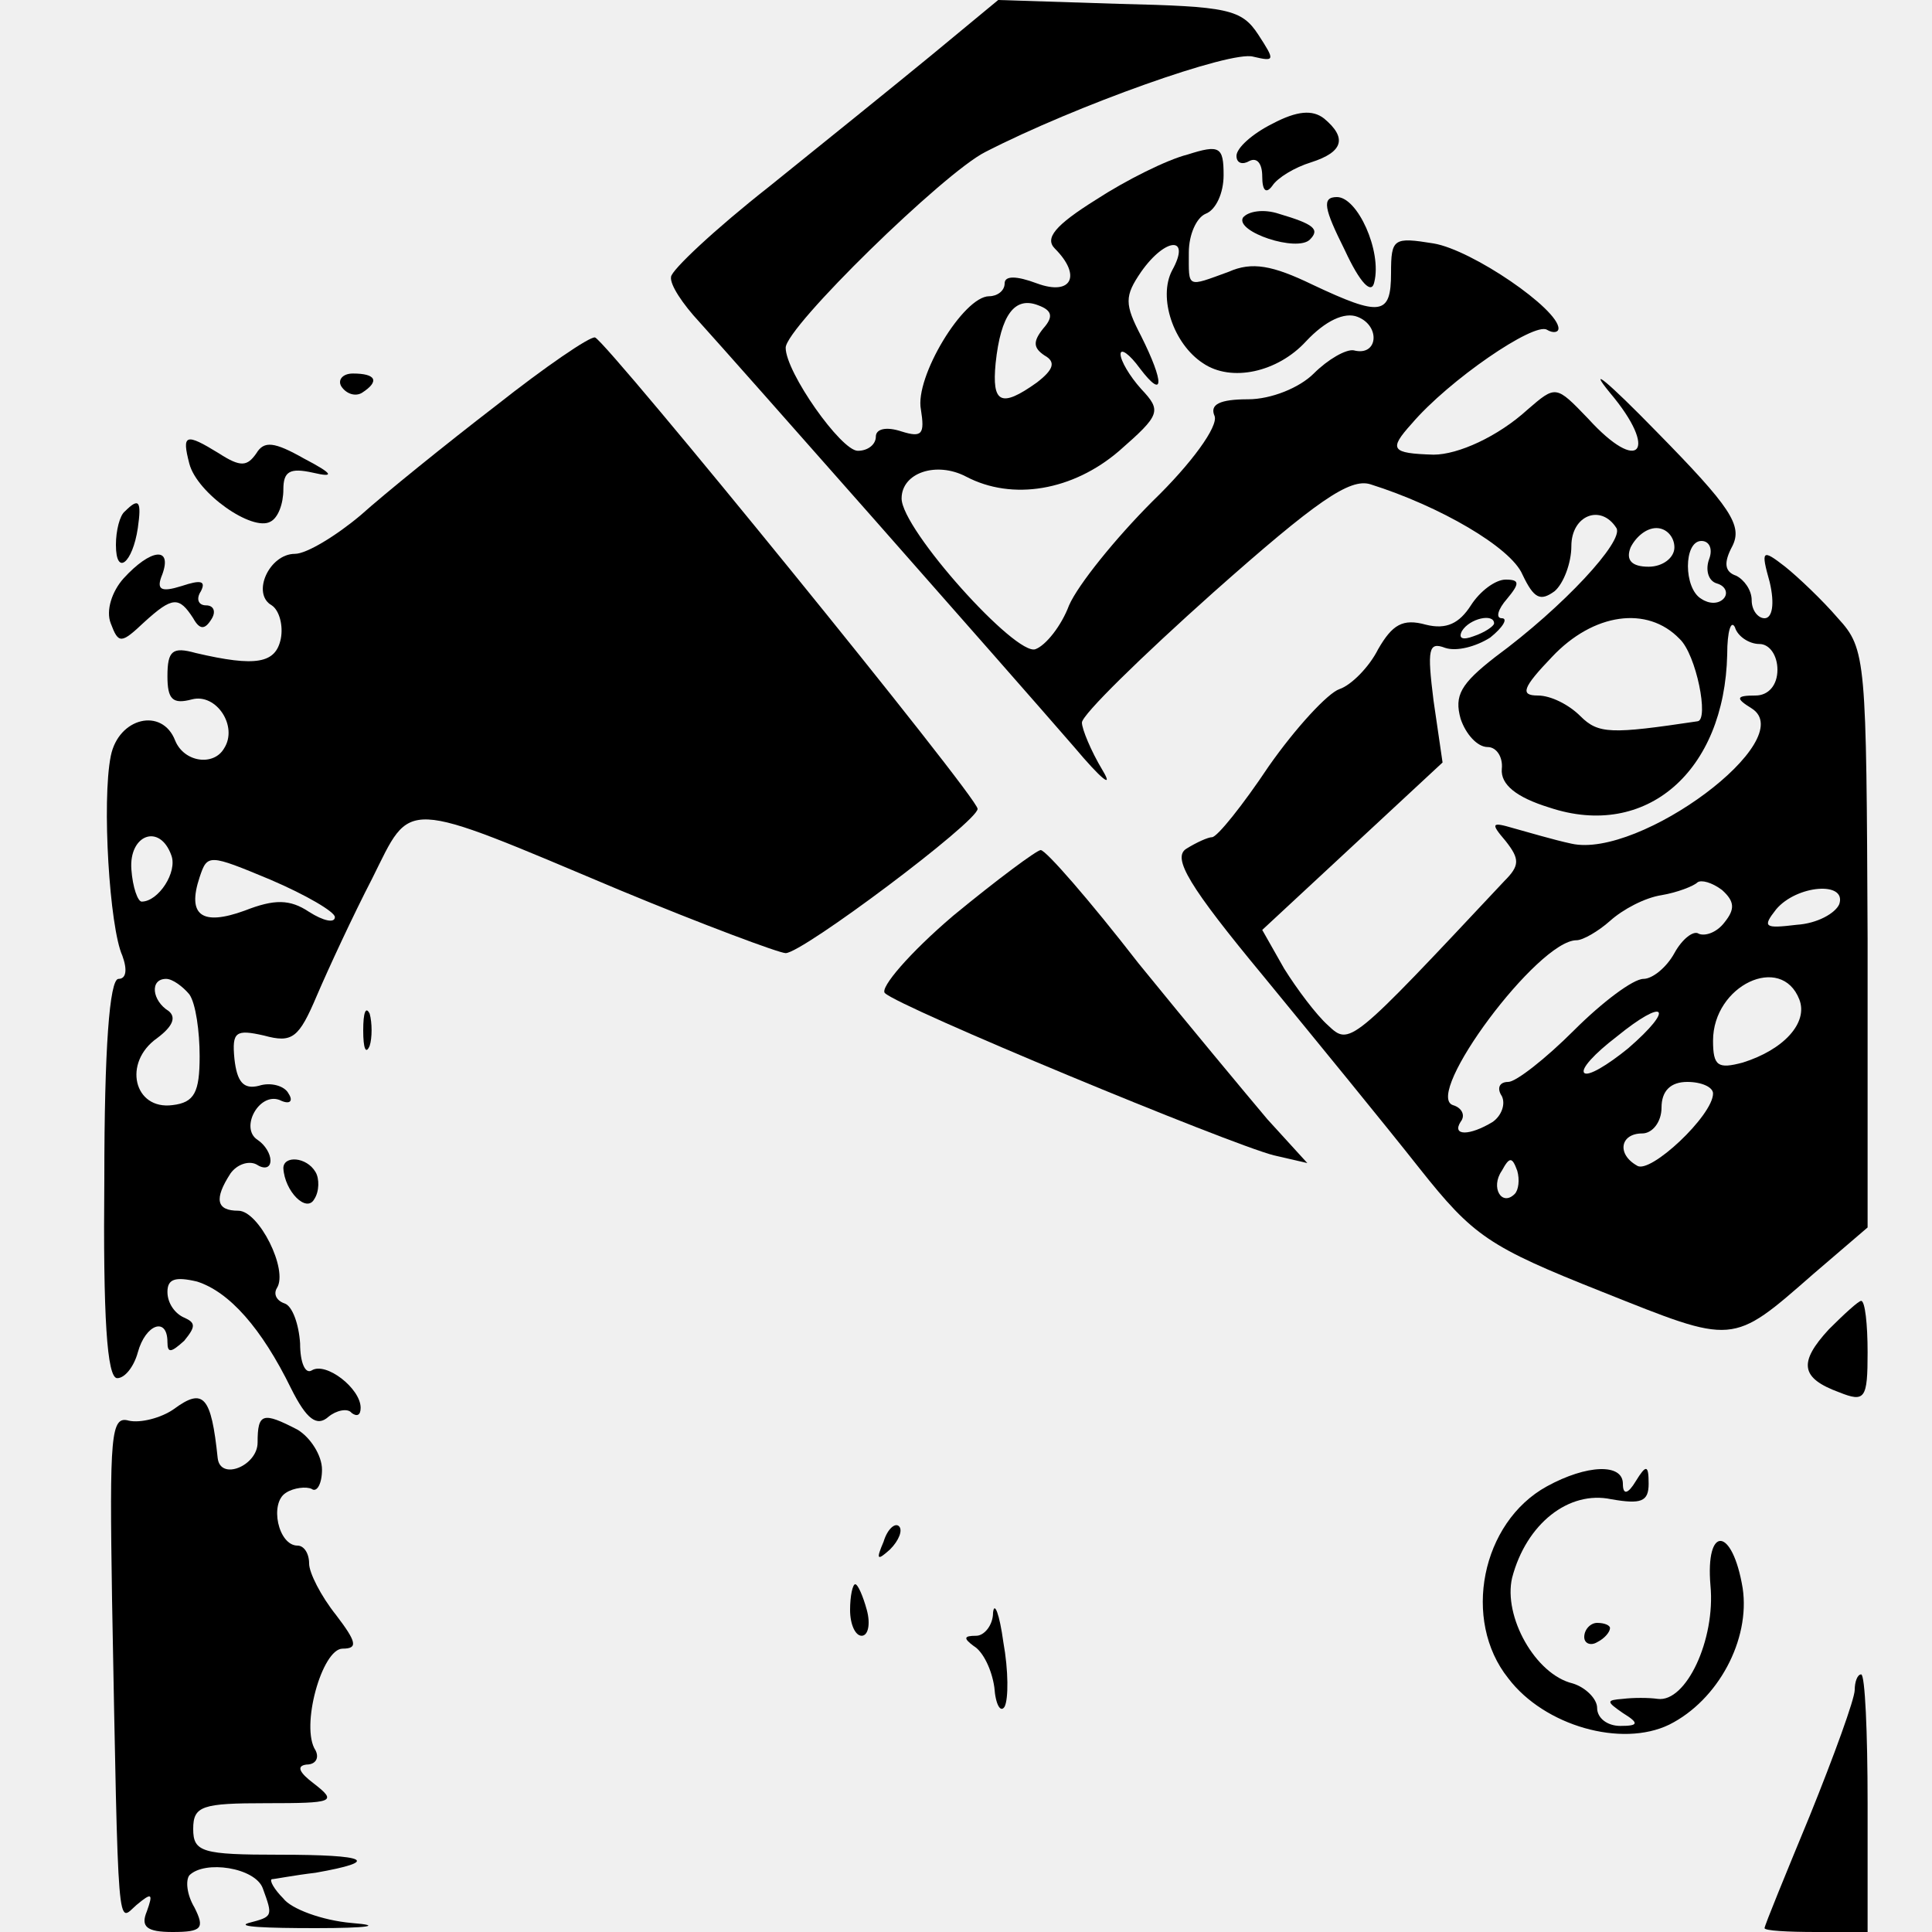
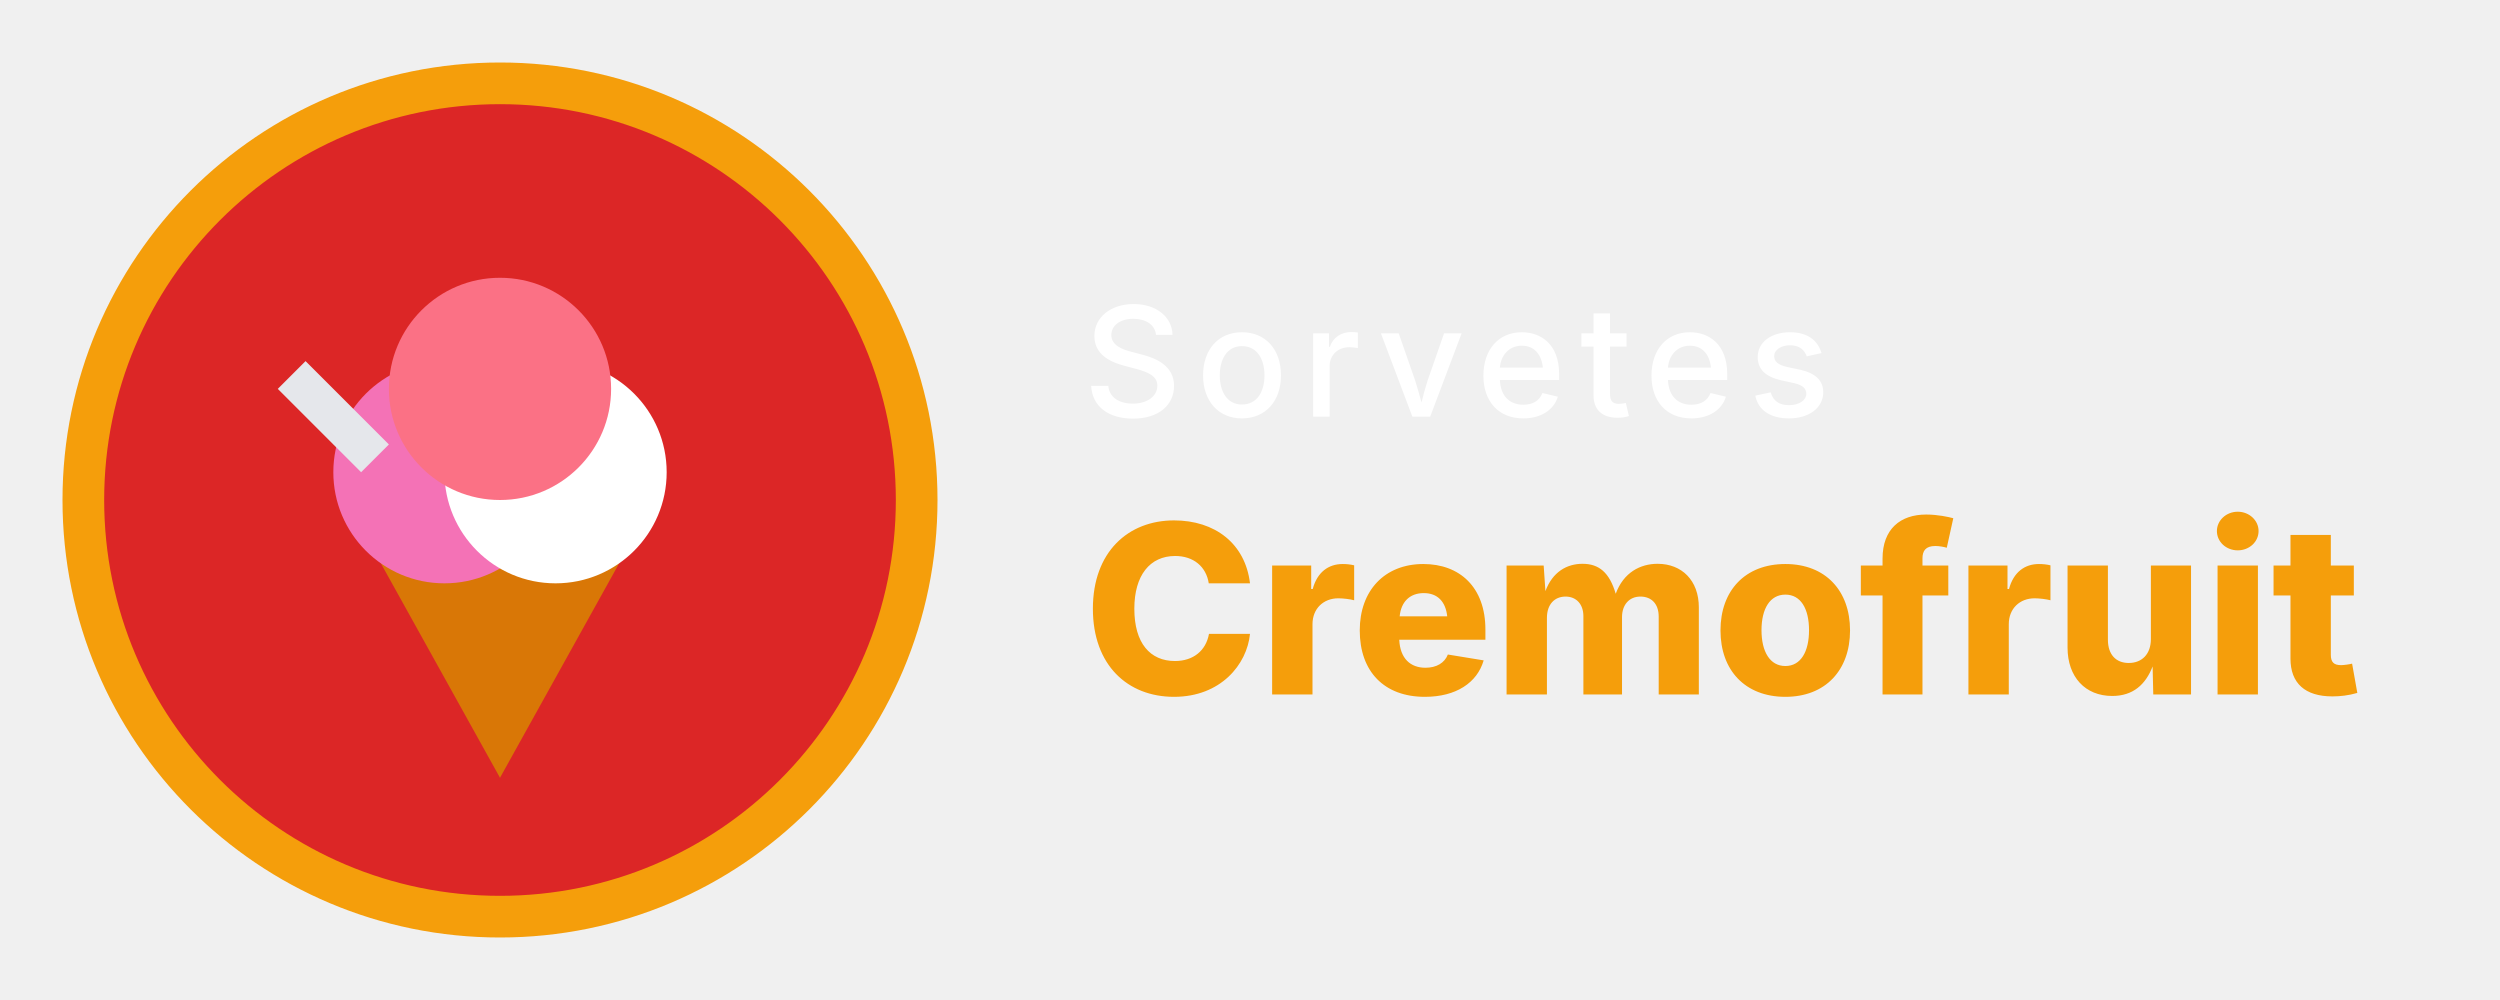
- <svg xmlns="http://www.w3.org/2000/svg" version="1.0" width="150pt" height="150pt" viewBox="0 0 150 150" preserveAspectRatio="xMidYMid meet">
-   <g transform="translate(0,150) scale(0.1,-0.1)" fill="#000000" stroke="none">
-     <path d="M723 1457 c-28 -23 -85 -69 -126 -102 -42 -33 -76 -65 -76 -70 -1 -6 9 -21 22 -35 29 -32 239 -270 291 -330 21 -25 31 -33 22 -18 -9 15 -16 32 -16 37 0 6 46 51 102 101 80 71 106 89 122 84 54 -17 109 -49 118 -70 9 -19 14 -21 25 -13 7 6 13 22 13 35 0 24 23 33 35 14 6 -10 -41 -61 -94 -100 -27 -21 -32 -30 -27 -48 4 -12 13 -22 21 -22 7 0 12 -8 11 -17 -1 -12 11 -22 37 -30 75 -25 136 28 138 119 0 18 3 27 6 21 2 -7 11 -13 19 -13 8 0 14 -9 14 -20 0 -12 -7 -20 -17 -20 -15 0 -16 -2 -3 -10 38 -24 -87 -117 -140 -105 -14 3 -34 9 -45 12 -17 5 -18 4 -6 -10 11 -14 11 -19 -1 -31 -120 -128 -120 -128 -137 -112 -9 8 -24 28 -34 44 l-17 30 70 65 70 65 -7 48 c-5 40 -4 46 9 41 9 -3 24 1 35 8 10 8 14 15 9 15 -5 0 -3 7 4 15 10 12 10 15 -1 15 -8 0 -20 -9 -27 -20 -9 -14 -19 -19 -35 -15 -18 5 -26 0 -37 -19 -7 -14 -21 -28 -30 -31 -9 -3 -34 -30 -55 -60 -20 -30 -40 -55 -44 -55 -3 0 -12 -4 -20 -9 -11 -7 2 -29 60 -99 41 -50 95 -116 121 -149 42 -53 54 -61 142 -96 103 -41 100 -42 164 14 l42 36 0 224 c-1 217 -1 225 -23 249 -12 14 -31 32 -41 40 -18 14 -19 13 -12 -12 4 -17 2 -28 -4 -28 -5 0 -10 6 -10 14 0 8 -6 16 -12 19 -9 3 -10 10 -3 23 8 16 -1 30 -59 89 -38 39 -54 52 -36 30 38 -45 23 -64 -17 -20 -25 26 -25 26 -47 7 -23 -21 -54 -35 -73 -35 -33 1 -35 4 -17 24 29 34 95 79 105 73 5 -3 9 -2 9 1 0 15 -67 61 -97 66 -31 5 -33 4 -33 -23 0 -33 -8 -34 -61 -9 -31 15 -47 18 -65 10 -33 -12 -31 -13 -31 15 0 14 6 27 13 30 8 3 14 16 14 30 0 22 -3 24 -28 16 -16 -4 -48 -20 -71 -35 -32 -20 -40 -30 -32 -38 21 -21 13 -37 -14 -27 -16 6 -25 6 -25 0 0 -6 -6 -10 -12 -10 -20 0 -58 -63 -53 -88 3 -19 1 -22 -15 -17 -12 4 -20 2 -20 -4 0 -6 -6 -11 -14 -11 -13 0 -56 61 -56 80 0 16 123 136 155 152 70 36 191 79 208 74 17 -4 17 -3 4 17 -13 20 -24 22 -108 24 l-94 3 -52 -43z m187 -167 c-11 -21 1 -57 24 -72 22 -15 58 -7 80 17 15 16 30 23 40 19 18 -7 16 -31 -3 -26 -6 1 -20 -7 -31 -18 -11 -11 -33 -20 -51 -20 -22 0 -30 -4 -26 -13 3 -8 -18 -37 -48 -66 -29 -29 -58 -65 -65 -81 -6 -16 -18 -31 -26 -34 -15 -6 -104 93 -104 117 0 20 27 29 50 17 36 -19 83 -11 119 20 32 28 33 31 17 48 -9 10 -16 22 -16 27 0 5 7 0 15 -11 19 -25 19 -11 1 25 -13 25 -13 31 0 50 19 27 39 28 24 1z m-100 -45 c-8 -10 -8 -15 1 -21 9 -5 7 -11 -6 -21 -28 -20 -35 -16 -32 15 4 38 15 52 33 45 11 -4 12 -9 4 -18z m490 -170 c0 -8 -9 -15 -20 -15 -13 0 -18 5 -14 15 4 8 12 15 20 15 8 0 14 -7 14 -15z m27 -9 c-3 -8 -1 -17 6 -19 7 -2 9 -8 5 -12 -4 -4 -11 -4 -17 0 -14 8 -14 45 0 45 6 0 9 -6 6 -14z m-167 -50 c0 -2 -7 -7 -16 -10 -8 -3 -12 -2 -9 4 6 10 25 14 25 6z m144 -12 c13 -12 23 -63 14 -64 -67 -10 -77 -10 -91 4 -9 9 -23 16 -33 16 -14 0 -12 6 11 30 32 34 74 40 99 14z m35 -220 c-6 -8 -15 -11 -20 -9 -4 3 -13 -4 -19 -15 -6 -11 -17 -20 -24 -20 -8 0 -32 -18 -54 -40 -22 -22 -45 -40 -51 -40 -7 0 -9 -5 -5 -11 3 -6 0 -15 -7 -20 -18 -11 -32 -11 -25 0 4 5 1 11 -6 13 -23 8 66 128 96 128 5 0 17 7 26 15 10 9 27 18 40 20 12 2 25 7 28 10 3 2 11 0 19 -6 10 -9 10 -15 2 -25z m89 14 c-3 -7 -17 -15 -33 -16 -25 -3 -27 -2 -16 12 16 19 55 22 49 4z m-31 -74 c7 -18 -12 -39 -44 -49 -19 -5 -23 -3 -23 17 0 43 53 68 67 32z m-133 -38 c-16 -13 -31 -22 -34 -19 -3 3 8 15 25 28 38 31 46 23 9 -9z m66 -35 c0 -17 -49 -63 -59 -56 -16 9 -13 25 4 25 8 0 15 9 15 20 0 13 7 20 20 20 11 0 20 -4 20 -9z m-154 -78 c-10 -10 -19 5 -10 18 6 11 8 11 12 0 2 -7 1 -15 -2 -18z" />
-     <path d="M988 1404 c-16 -8 -28 -19 -28 -25 0 -6 5 -7 10 -4 6 3 10 -2 10 -12 0 -11 3 -14 8 -7 4 6 17 14 30 18 25 8 28 19 10 34 -9 7 -21 6 -40 -4z" />
-     <path d="M1044 1306 c12 -26 21 -35 23 -25 6 24 -13 66 -29 66 -12 0 -10 -9 6 -41z" />
-     <path d="M965 1331 c-6 -11 42 -27 52 -17 8 8 3 12 -24 20 -12 4 -24 2 -28 -3z" />
-     <path d="M385 1185 c-39 -30 -86 -68 -105 -85 -19 -16 -42 -30 -51 -30 -20 0 -34 -31 -18 -40 6 -4 9 -16 7 -26 -4 -19 -19 -22 -66 -11 -18 5 -22 2 -22 -18 0 -18 4 -22 19 -18 19 5 36 -21 25 -38 -8 -14 -31 -11 -38 6 -10 26 -44 18 -50 -12 -7 -35 -1 -133 9 -155 4 -11 3 -18 -3 -18 -7 0 -11 -55 -11 -155 -1 -107 2 -155 10 -155 6 0 13 9 16 20 6 22 23 28 23 8 0 -9 3 -8 13 1 9 11 9 14 0 18 -7 3 -13 11 -13 20 0 10 6 12 23 8 25 -8 50 -36 73 -83 12 -24 20 -30 29 -22 6 5 15 7 18 3 4 -3 7 -2 7 4 0 15 -27 36 -38 29 -5 -3 -9 6 -9 21 -1 15 -6 29 -12 31 -6 2 -9 7 -6 12 9 14 -14 60 -30 60 -17 0 -19 9 -6 29 5 7 14 10 20 7 6 -4 11 -3 11 3 0 5 -4 12 -10 16 -14 9 1 37 17 31 8 -4 11 -1 7 5 -3 6 -14 9 -23 6 -12 -3 -17 3 -19 21 -2 21 1 23 23 18 22 -6 27 -2 41 31 9 21 28 62 43 91 31 62 21 63 192 -9 65 -27 124 -49 129 -49 13 0 149 102 149 112 1 8 -287 362 -297 366 -4 1 -39 -23 -77 -53z m-252 -349 c5 -13 -10 -36 -23 -36 -3 0 -7 11 -8 25 -2 27 22 36 31 11z m127 -48 c0 -5 -9 -3 -20 4 -15 10 -27 10 -50 1 -33 -12 -45 -4 -35 26 6 18 7 18 55 -2 28 -12 50 -25 50 -29z m-113 -60 c5 -7 8 -29 8 -48 0 -28 -4 -36 -21 -38 -30 -4 -39 33 -12 52 12 9 15 16 9 21 -13 8 -15 25 -2 25 5 0 13 -6 18 -12z" />
-     <path d="M265 1200 c4 -6 11 -8 16 -5 14 9 11 15 -7 15 -8 0 -12 -5 -9 -10z" />
-     <path d="M147 1140 c6 -23 49 -53 63 -45 6 3 10 14 10 25 0 14 5 17 23 13 17 -4 16 -1 -7 11 -23 13 -31 14 -37 4 -7 -10 -12 -11 -29 0 -26 16 -29 15 -23 -8z" />
-     <path d="M97 1103 c-4 -3 -7 -15 -7 -26 0 -25 13 -14 17 13 3 21 1 24 -10 13z" />
-     <path d="M96 1051 c-9 -10 -14 -25 -10 -35 6 -16 8 -16 26 1 22 20 27 20 38 3 5 -9 9 -9 14 -1 4 6 2 11 -4 11 -6 0 -8 5 -4 11 4 8 0 9 -15 4 -16 -5 -20 -3 -15 9 8 22 -9 20 -30 -3z" />
-     <path d="M740 789 c-34 -29 -57 -56 -53 -60 11 -11 267 -117 302 -126 l26 -6 -31 34 c-16 19 -61 73 -100 121 -38 49 -72 88 -76 88 -3 0 -34 -23 -68 -51z" />
-     <path d="M282 700 c0 -14 2 -19 5 -12 2 6 2 18 0 25 -3 6 -5 1 -5 -13z" />
-     <path d="M220 593 c1 -18 18 -35 24 -24 4 6 4 16 1 21 -7 12 -25 13 -25 3z" />
-     <path d="M1420 468 c-24 -26 -22 -38 8 -49 20 -8 22 -5 22 31 0 22 -2 40 -5 40 -2 0 -13 -10 -25 -22z" />
-     <path d="M135 406 c-10 -7 -26 -11 -35 -9 -14 4 -15 -11 -13 -139 5 -268 4 -250 19 -237 12 10 13 9 8 -5 -5 -12 0 -16 20 -16 23 0 25 3 17 19 -6 10 -7 21 -4 25 12 12 51 6 57 -10 8 -22 8 -22 -11 -27 -10 -3 14 -4 52 -4 41 0 53 2 28 4 -23 2 -47 11 -53 19 -7 7 -11 14 -9 15 2 0 17 3 34 5 51 9 41 14 -28 14 -60 0 -67 2 -67 20 0 18 7 20 57 20 52 0 55 1 37 15 -12 9 -14 14 -6 15 7 0 10 5 7 11 -12 18 5 79 21 79 12 0 11 5 -5 26 -12 15 -21 33 -21 40 0 8 -4 14 -9 14 -15 0 -22 33 -9 41 6 4 16 5 20 3 4 -3 8 4 8 15 0 11 -9 25 -19 31 -27 14 -31 13 -31 -10 0 -18 -29 -30 -31 -12 -5 48 -11 55 -34 38z" />
-     <path d="M1201 346 c-51 -28 -66 -104 -30 -149 28 -37 88 -54 125 -36 38 19 63 66 57 106 -8 48 -29 49 -25 2 4 -42 -19 -91 -41 -88 -7 1 -19 1 -27 0 -13 -1 -13 -2 0 -11 13 -8 12 -10 -2 -10 -10 0 -18 6 -18 14 0 7 -9 16 -19 19 -29 7 -54 52 -47 82 11 42 44 68 77 61 23 -4 29 -2 29 12 0 15 -2 15 -10 2 -6 -10 -10 -11 -10 -2 0 16 -28 15 -59 -2z" />
-     <path d="M686 303 c-6 -14 -5 -15 5 -6 7 7 10 15 7 18 -3 3 -9 -2 -12 -12z" />
-     <path d="M660 250 c0 -11 4 -20 9 -20 5 0 7 9 4 20 -3 11 -7 20 -9 20 -2 0 -4 -9 -4 -20z" />
-     <path d="M771 248 c0 -10 -7 -18 -13 -18 -10 0 -10 -2 -2 -8 7 -4 14 -18 16 -32 1 -14 5 -20 8 -15 3 6 3 28 -1 50 -3 22 -7 32 -8 23z" />
-     <path d="M1230 229 c0 -5 5 -7 10 -4 6 3 10 8 10 11 0 2 -4 4 -10 4 -5 0 -10 -5 -10 -11z" />
-     <path d="M1440 188 c0 -7 -16 -51 -35 -98 -19 -46 -35 -85 -35 -87 0 -2 18 -3 40 -3 l40 0 0 100 c0 55 -2 100 -5 100 -3 0 -5 -6 -5 -12z" />
-   </g>
+ <svg xmlns="http://www.w3.org/2000/svg" viewBox="0 0 180 72" width="100%" height="100%">
+   <circle cx="36" cy="36" r="30" fill="#dc2626" stroke="#f59e0b" stroke-width="3" />
+   <path d="M26 38 L46 38 L36 56 Z" fill="#d97706" />
+   <circle cx="32" cy="34" r="8" fill="#f472b6" />
+   <circle cx="40" cy="34" r="8" fill="#ffffff" />
+   <circle cx="36" cy="28" r="8" fill="#fb7185" />
+   <path d="M22 26 L28 32 L26 34 L20 28 Z" fill="#e5e7eb" />
+   <text x="78" y="30" font-family="Inter,sans-serif" font-size="11" font-weight="500" fill="#ffffff" letter-spacing="1">Sorvetes</text>
+   <text x="78" y="50" font-family="Inter,sans-serif" font-size="17" font-weight="800" fill="#f59e0b">Cremofruit</text>
</svg>
